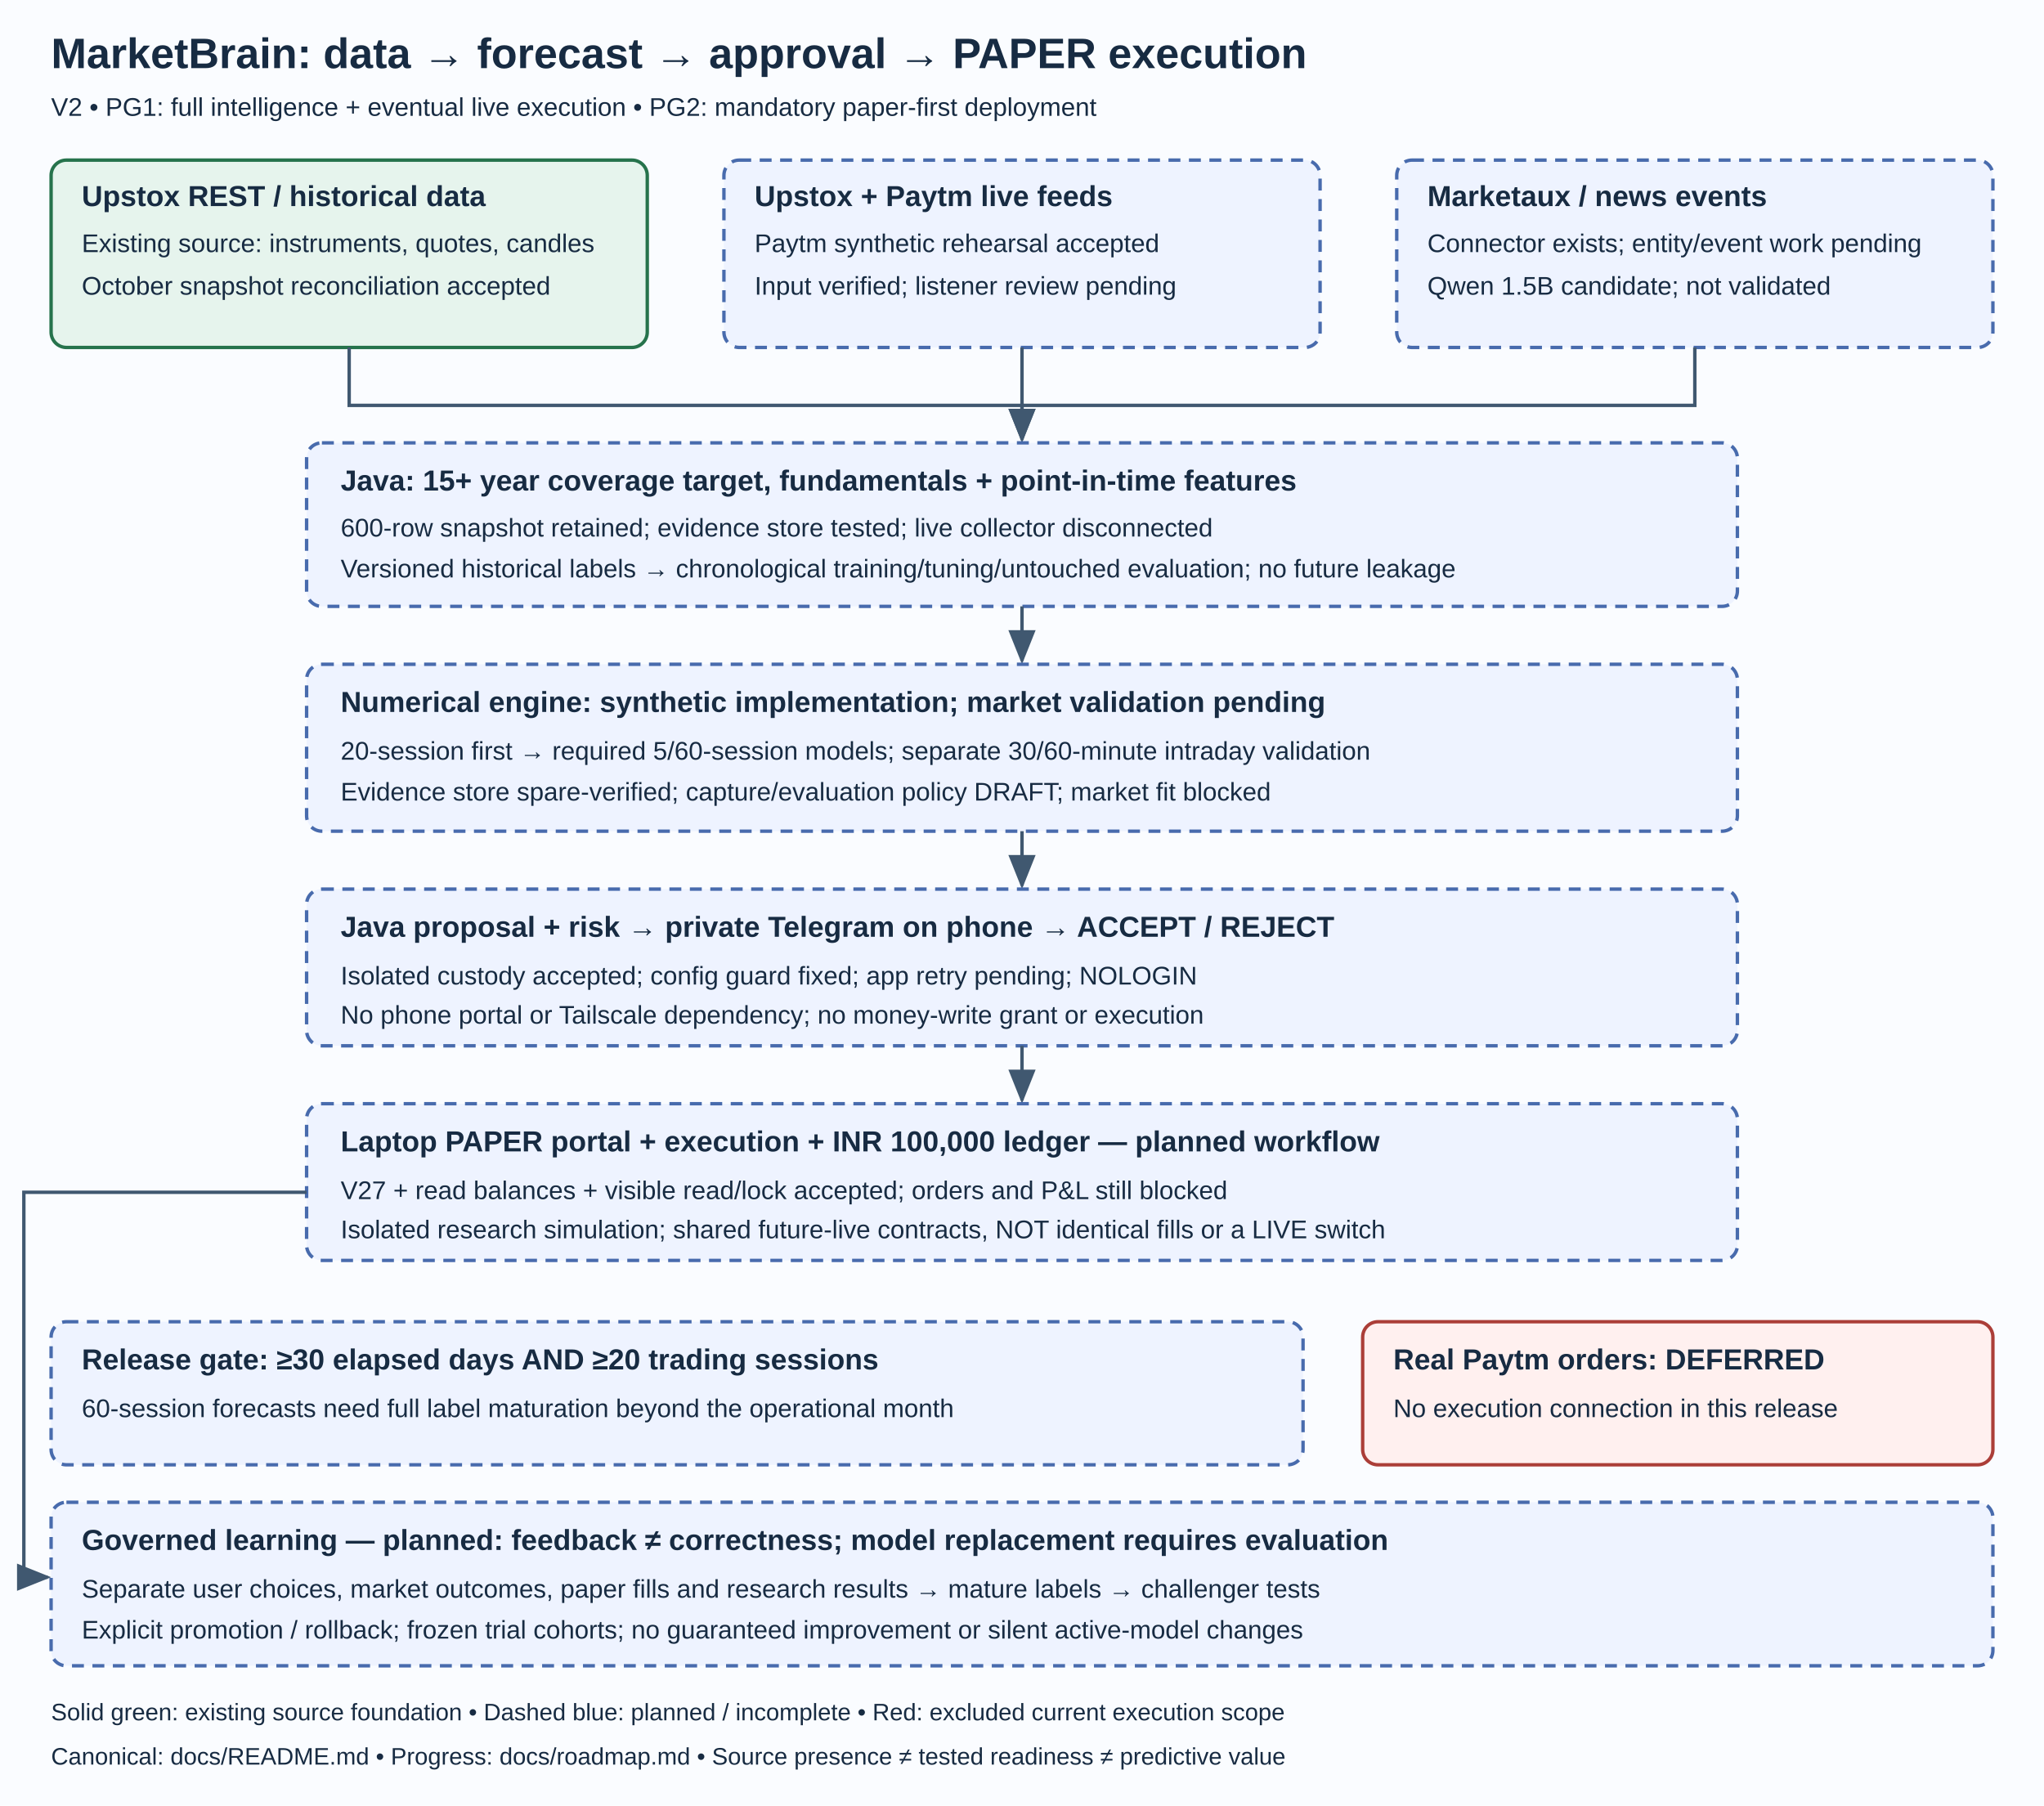
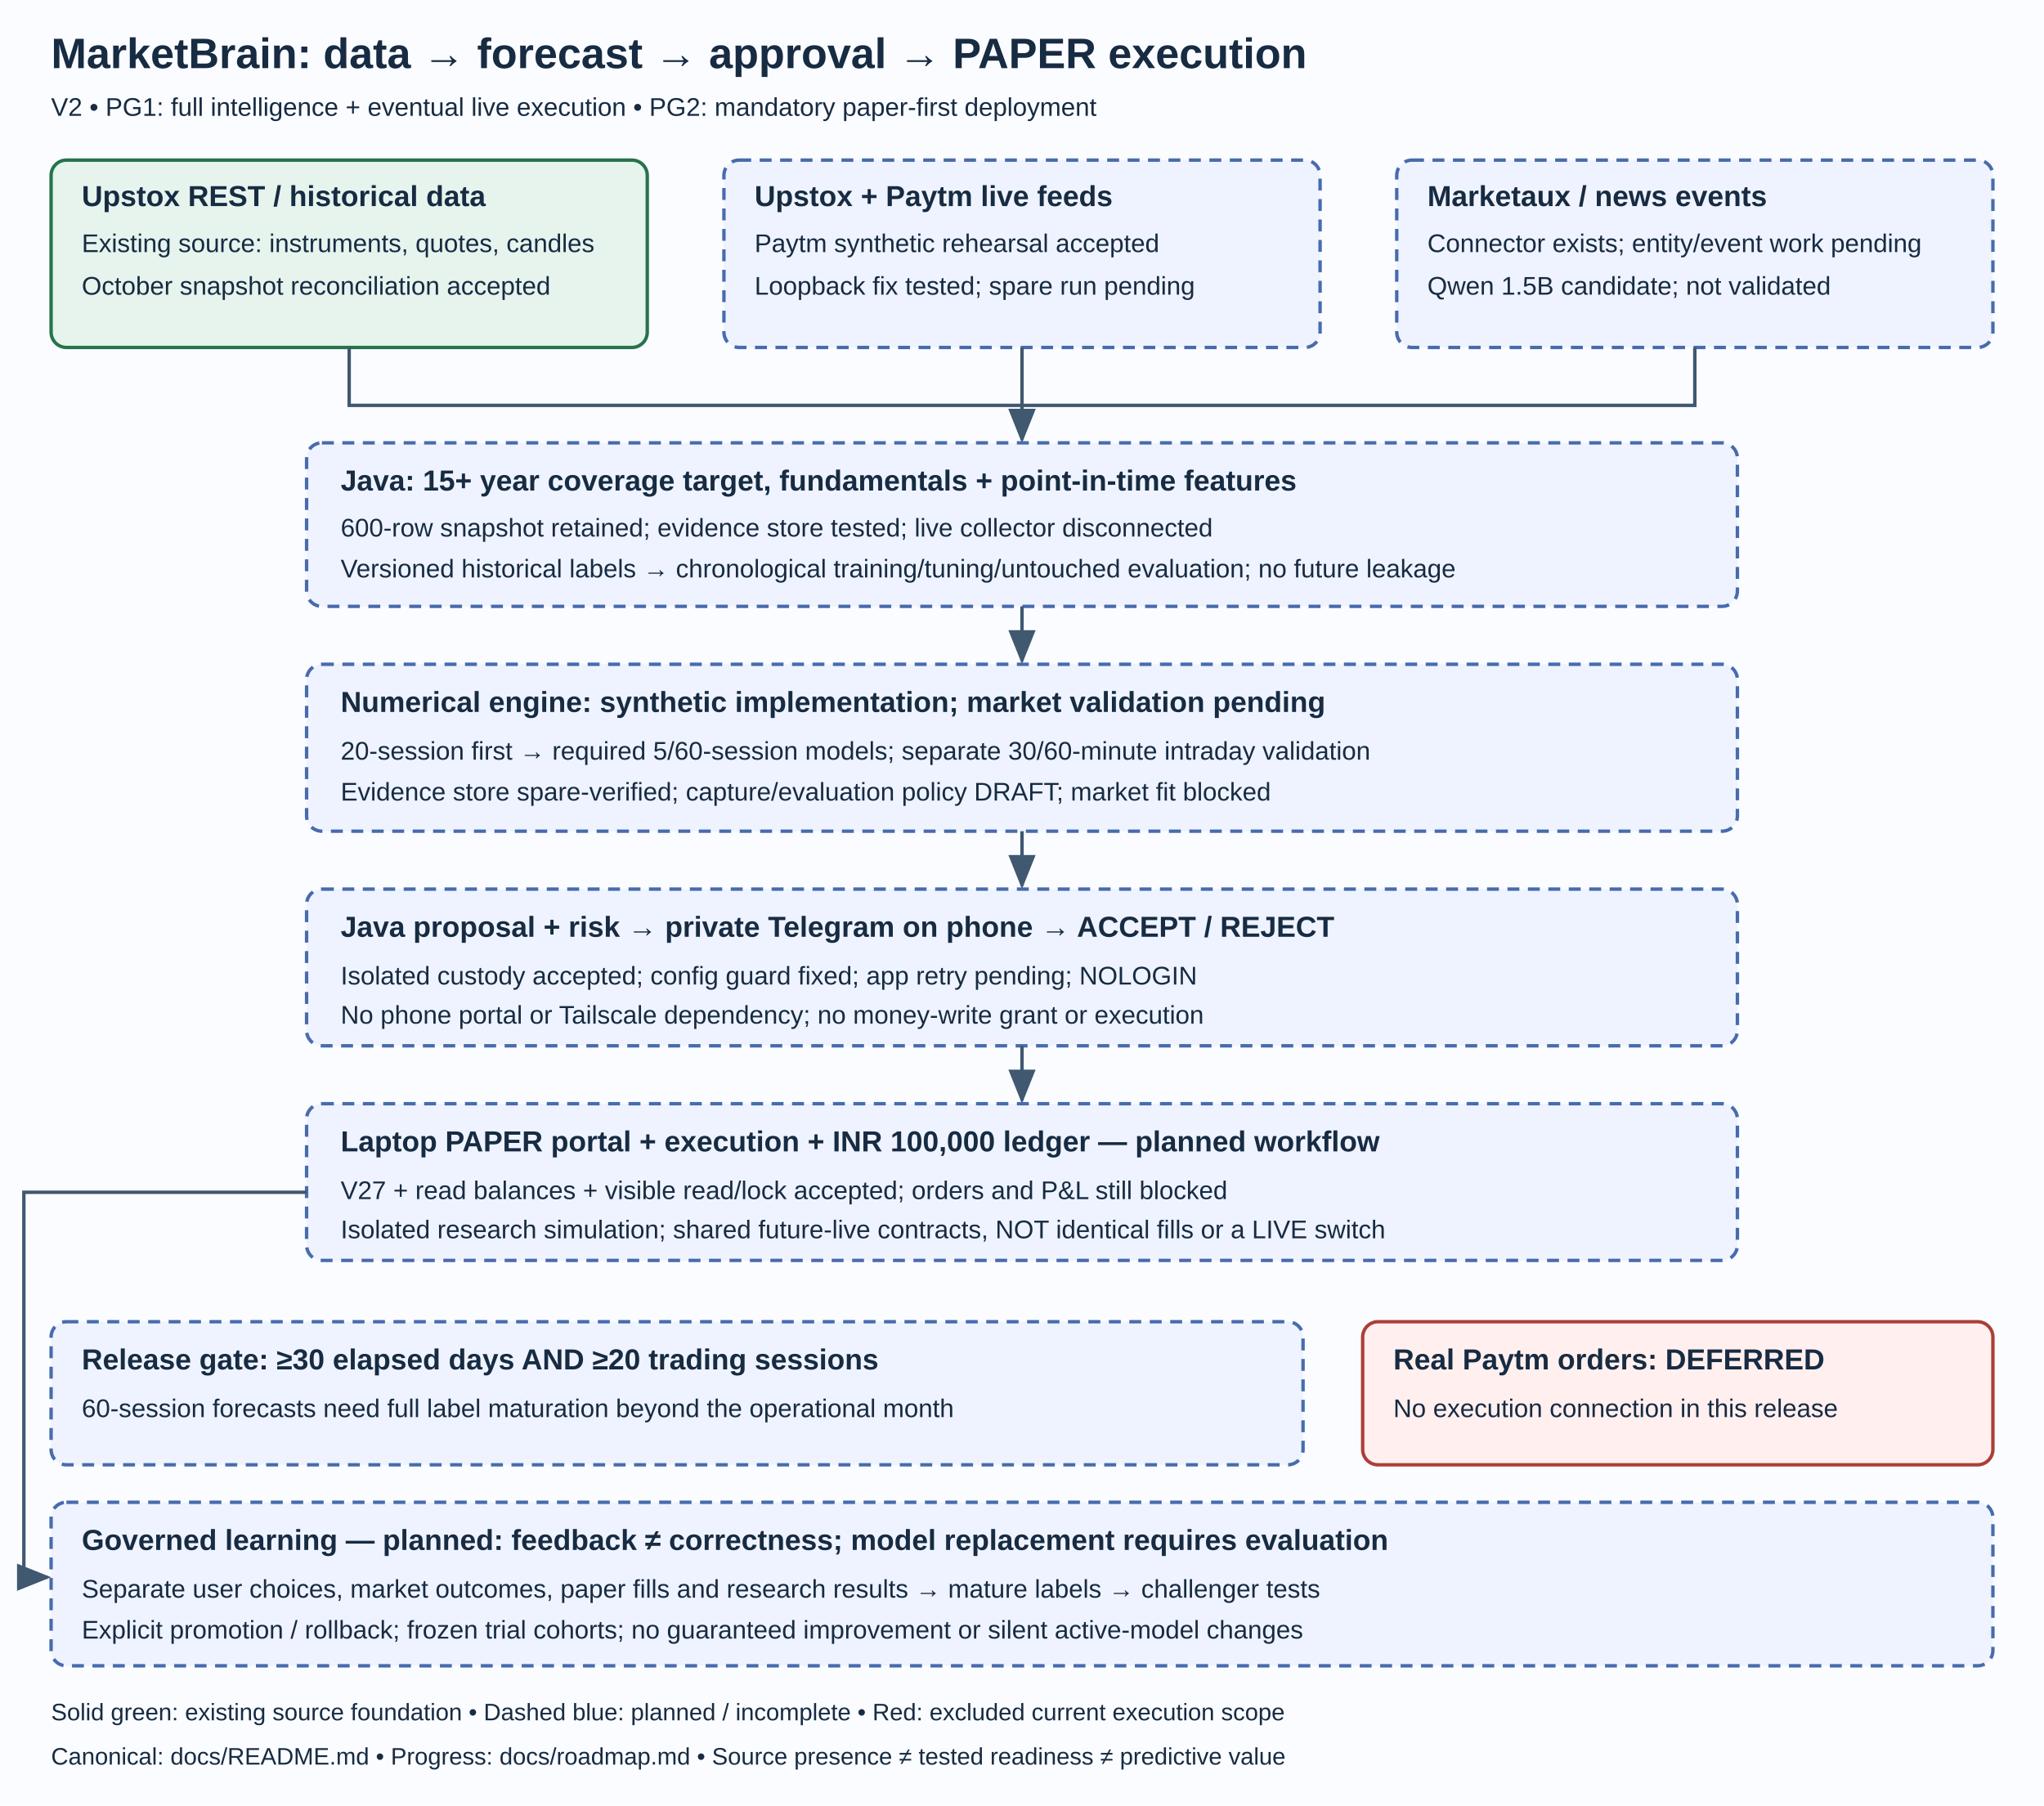
<svg xmlns="http://www.w3.org/2000/svg" width="1200" height="1060" viewBox="0 0 1200 1060" role="img" aria-labelledby="title desc">
  <defs>
    <marker id="arrow" markerWidth="10" markerHeight="8" refX="9" refY="4" orient="auto">
      <path d="M0,0 L10,4 L0,8 Z" fill="#405870" />
    </marker>
    <style>
      text { font-family: Arial, sans-serif; fill: #172b42; }
      .heading { font-size: 25px; font-weight: bold; }
      .label { font-size: 17px; font-weight: bold; }
      .body { font-size: 15px; }
      .small { font-size: 14px; }
      .existing { fill: #e6f4ed; stroke: #26734c; stroke-width: 2; }
      .planned { fill: #eef3ff; stroke: #486bad; stroke-width: 2; stroke-dasharray: 7 5; }
      .blocked { fill: #fff0ef; stroke: #ab3e38; stroke-width: 2; }
      .line { fill: none; stroke: #405870; stroke-width: 2; marker-end: url(#arrow); }
    </style>
  </defs>
  <rect width="1200" height="1060" fill="#fafcff" />
  <text x="30" y="40" class="heading">MarketBrain: data → forecast → approval → PAPER execution</text>
  <text x="30" y="68" class="body">V2 • PG1: full intelligence + eventual live execution • PG2: mandatory paper-first deployment</text>
  <rect x="30" y="94" width="350" height="110" rx="9" class="existing" />
  <text x="48" y="121" class="label">Upstox REST / historical data</text>
  <text x="48" y="148" class="body">Existing source: instruments, quotes, candles</text>
  <text x="48" y="173" class="body">October snapshot reconciliation accepted</text>
  <rect x="425" y="94" width="350" height="110" rx="9" class="planned" />
  <text x="443" y="121" class="label">Upstox + Paytm live feeds</text>
  <text x="443" y="148" class="body">Paytm synthetic rehearsal accepted</text>
-   <text x="443" y="173" class="body">Input verified; listener review pending</text>
+   <text x="443" y="173" class="body">Loopback fix tested; spare run pending</text>
  <rect x="820" y="94" width="350" height="110" rx="9" class="planned" />
  <text x="838" y="121" class="label">Marketaux / news events</text>
  <text x="838" y="148" class="body">Connector exists; entity/event work pending</text>
  <text x="838" y="173" class="body">Qwen 1.5B candidate; not validated</text>
  <path d="M205 204 V238 H600 V258" class="line" />
  <path d="M600 204 V258" class="line" />
  <path d="M995 204 V238 H600" fill="none" stroke="#405870" stroke-width="2" />
  <rect x="180" y="260" width="840" height="96" rx="9" class="planned" />
  <text x="200" y="288" class="label">Java: 15+ year coverage target, fundamentals + point-in-time features</text>
  <text x="200" y="315" class="body">600-row snapshot retained; evidence store tested; live collector disconnected</text>
  <text x="200" y="339" class="body">Versioned historical labels → chronological training/tuning/untouched evaluation; no future leakage</text>
  <path d="M600 356 V388" class="line" />
  <rect x="180" y="390" width="840" height="98" rx="9" class="planned" />
  <text x="200" y="418" class="label">Numerical engine: synthetic implementation; market validation pending</text>
  <text x="200" y="446" class="body">20-session first → required 5/60-session models; separate 30/60-minute intraday validation</text>
  <text x="200" y="470" class="body">Evidence store spare-verified; capture/evaluation policy DRAFT; market fit blocked</text>
  <path d="M600 488 V520" class="line" />
  <rect x="180" y="522" width="840" height="92" rx="9" class="planned" />
  <text x="200" y="550" class="label">Java proposal + risk → private Telegram on phone → ACCEPT / REJECT</text>
  <text x="200" y="578" class="body">Isolated custody accepted; config guard fixed; app retry pending; NOLOGIN</text>
  <text x="200" y="601" class="body">No phone portal or Tailscale dependency; no money-write grant or execution</text>
  <path d="M600 614 V646" class="line" />
  <rect x="180" y="648" width="840" height="92" rx="9" class="planned" />
  <text x="200" y="676" class="label">Laptop PAPER portal + execution + INR 100,000 ledger — planned workflow</text>
  <text x="200" y="704" class="body">V27 + read balances + visible read/lock accepted; orders and P&amp;L still blocked</text>
  <text x="200" y="727" class="body">Isolated research simulation; shared future-live contracts, NOT identical fills or a LIVE switch</text>
  <rect x="30" y="776" width="735" height="84" rx="9" class="planned" />
  <text x="48" y="804" class="label">Release gate: ≥30 elapsed days AND ≥20 trading sessions</text>
  <text x="48" y="832" class="body">60-session forecasts need full label maturation beyond the operational month</text>
  <rect x="800" y="776" width="370" height="84" rx="9" class="blocked" />
  <text x="818" y="804" class="label">Real Paytm orders: DEFERRED</text>
  <text x="818" y="832" class="body">No execution connection in this release</text>
  <path d="M180 700 H14 V926 H28" class="line" />
  <rect x="30" y="882" width="1140" height="96" rx="9" class="planned" />
  <text x="48" y="910" class="label">Governed learning — planned: feedback ≠ correctness; model replacement requires evaluation</text>
  <text x="48" y="938" class="body">Separate user choices, market outcomes, paper fills and research results → mature labels → challenger tests</text>
  <text x="48" y="962" class="body">Explicit promotion / rollback; frozen trial cohorts; no guaranteed improvement or silent active-model changes</text>
  <text x="30" y="1010" class="small">Solid green: existing source foundation • Dashed blue: planned / incomplete • Red: excluded current execution scope</text>
  <text x="30" y="1036" class="small">Canonical: docs/README.md • Progress: docs/roadmap.md • Source presence ≠ tested readiness ≠ predictive value</text>
</svg>
